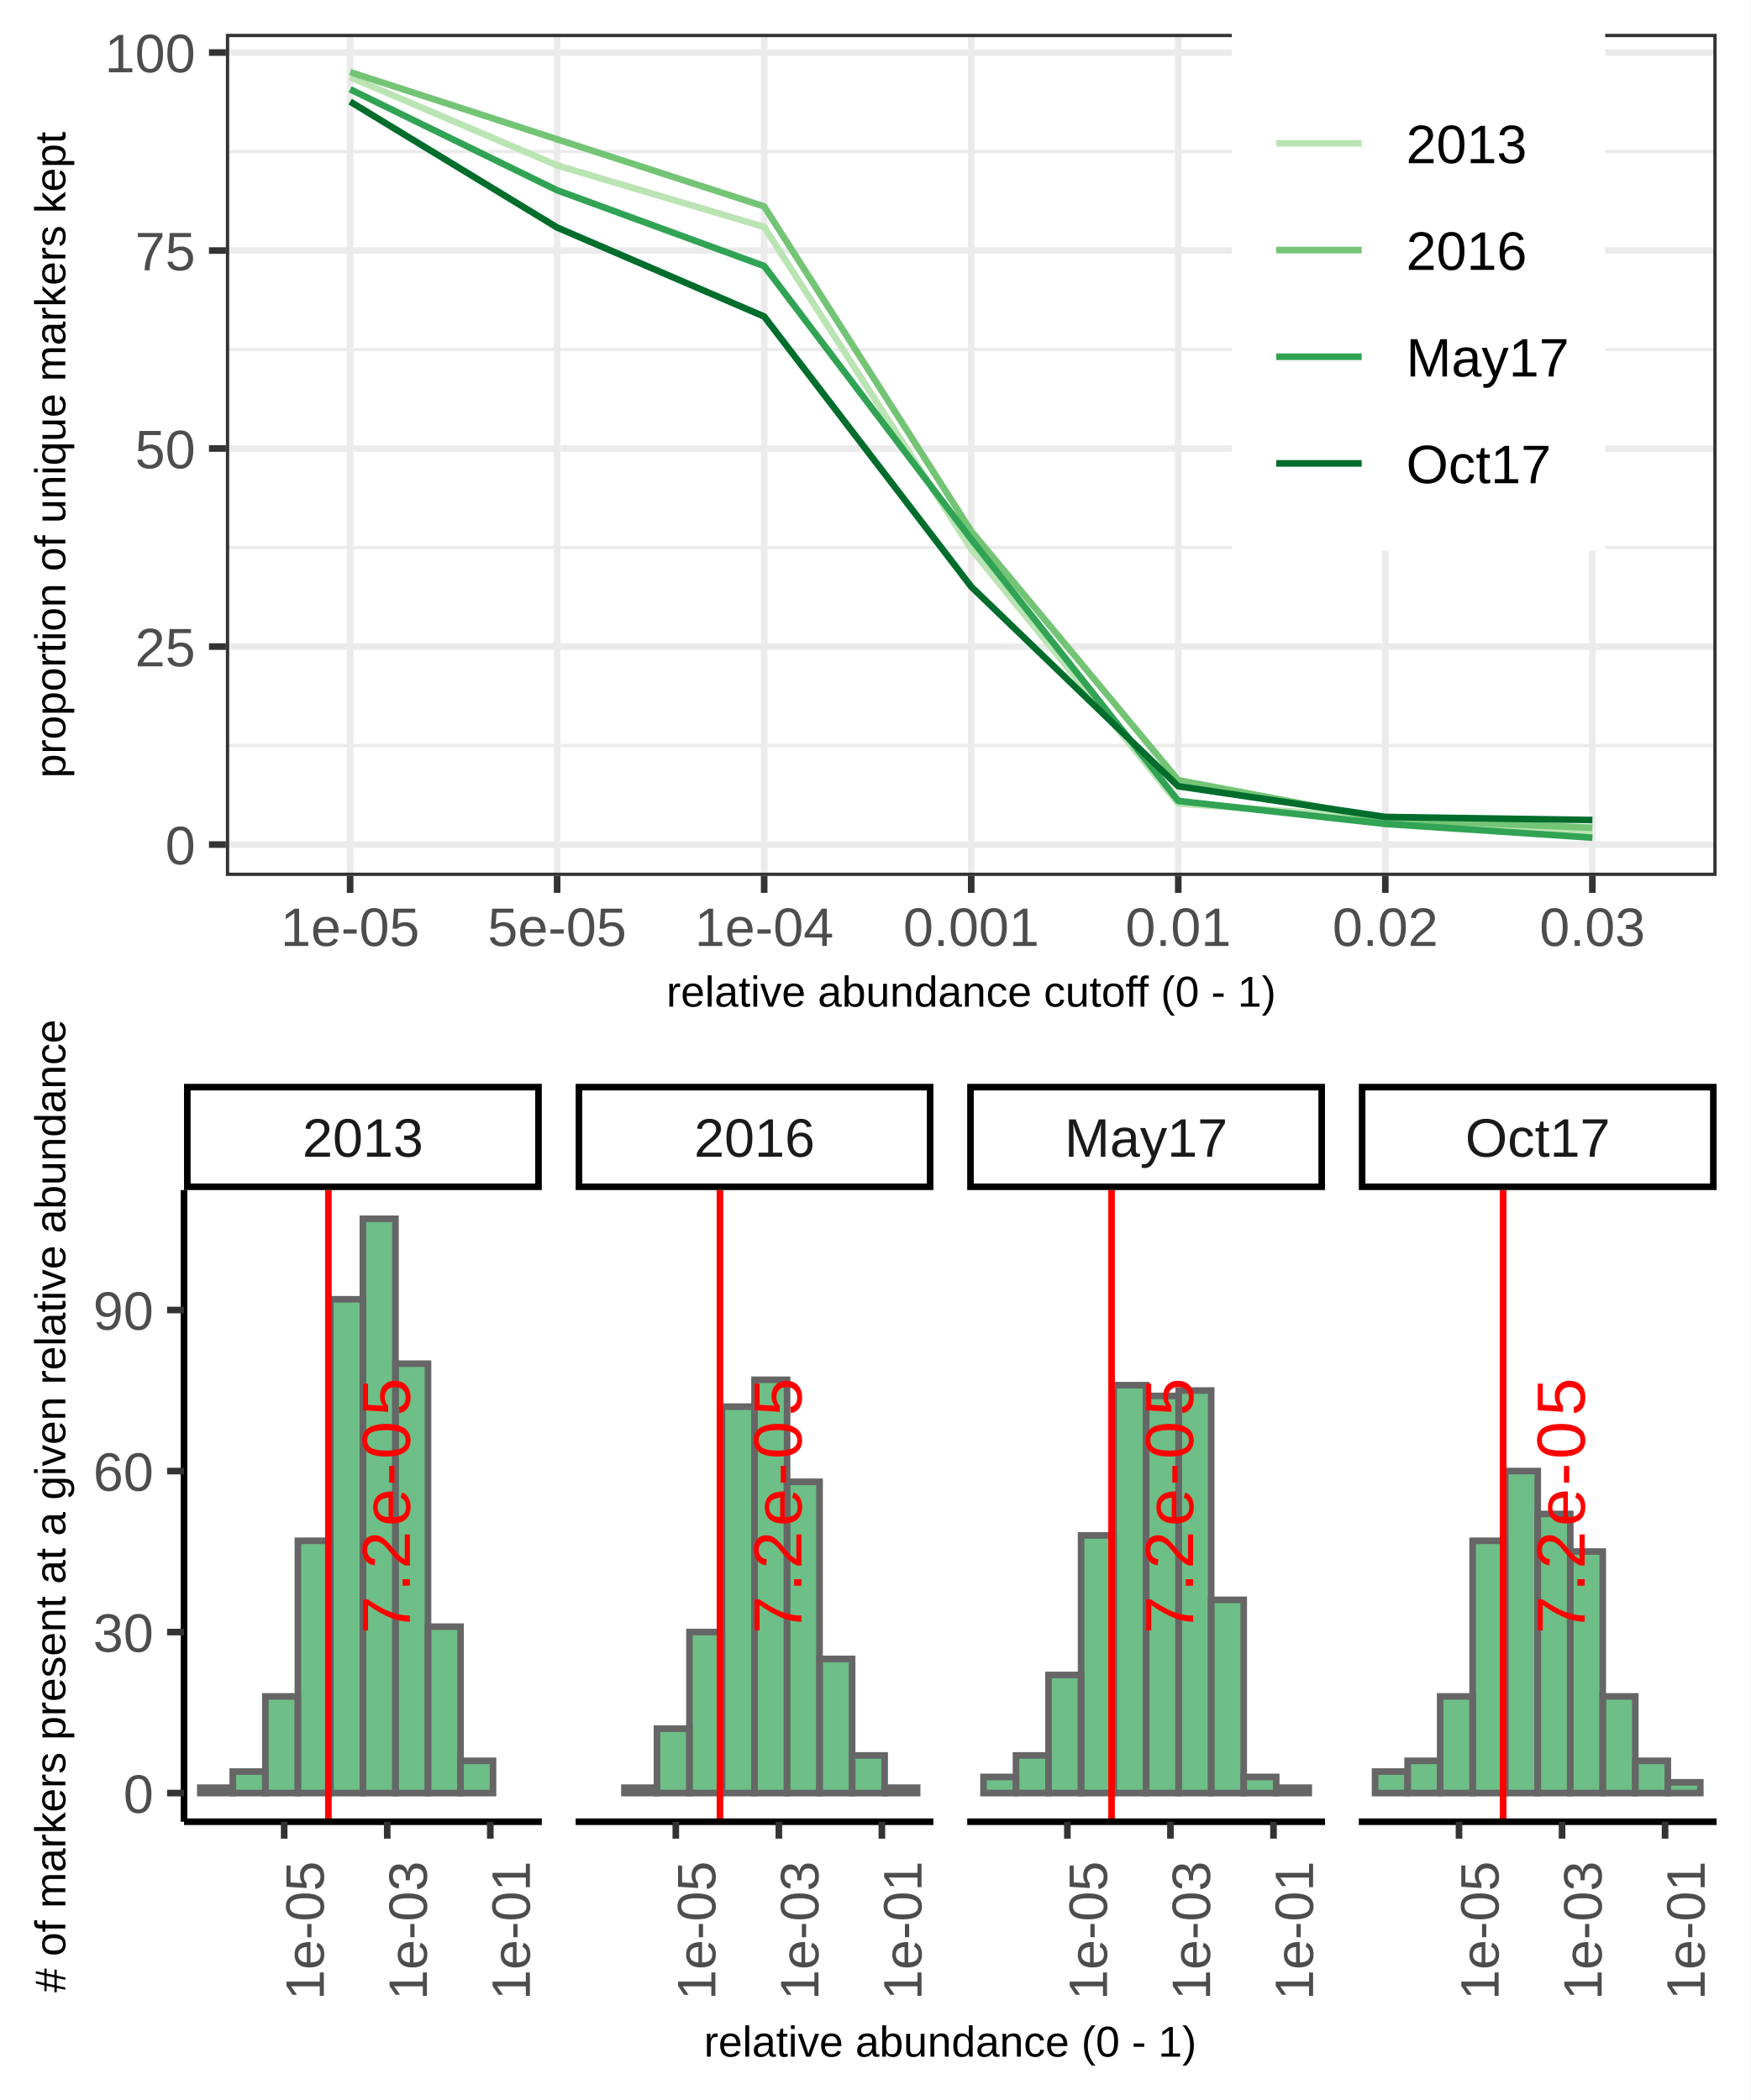
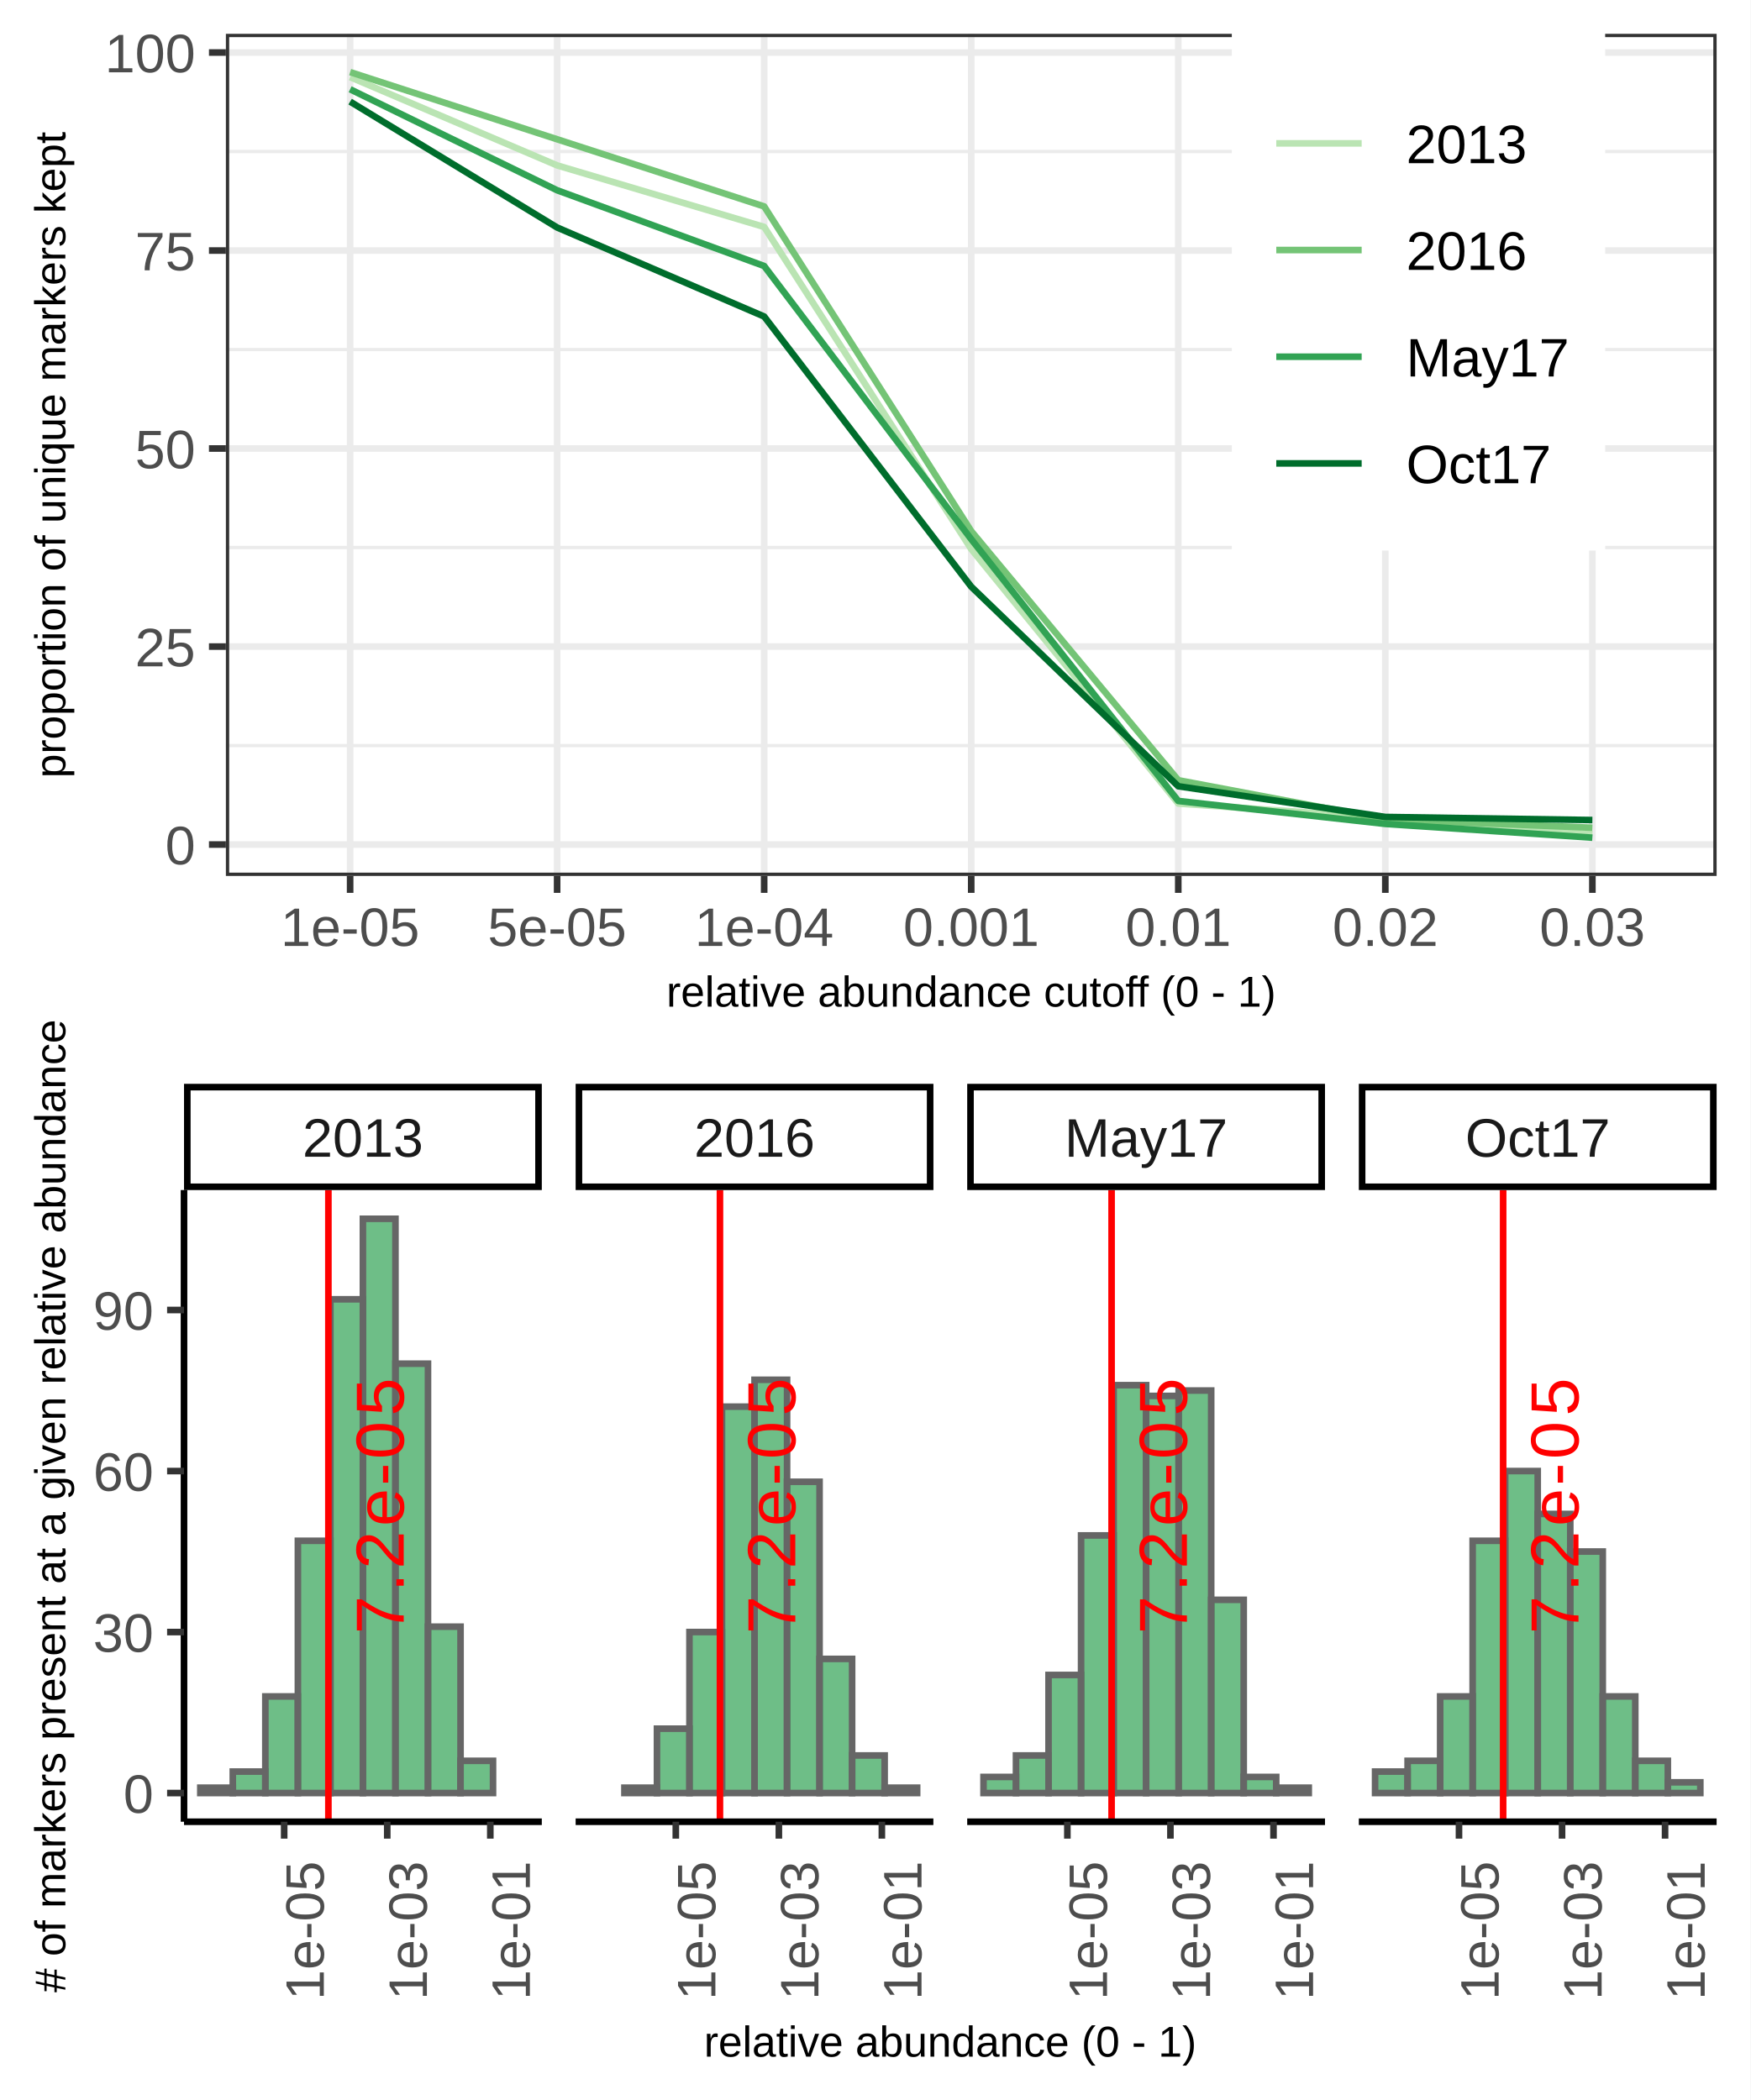
<svg xmlns="http://www.w3.org/2000/svg" class="svglite" width="283.46pt" height="340.16pt" viewBox="0 0 283.46 340.16">
  <defs>
    <style type="text/css">
    .svglite line, .svglite polyline, .svglite polygon, .svglite path, .svglite rect, .svglite circle {
      fill: none;
      stroke: #000000;
      stroke-linecap: round;
      stroke-linejoin: round;
      stroke-miterlimit: 10.00;
    }
    .svglite text {
      white-space: pre;
    }
  </style>
  </defs>
  <rect width="100%" height="100%" style="stroke: none; fill: none;" />
  <defs>
    <clipPath id="cpMC4wMHwyODMuNDZ8MC4wMHwzNDAuMTY=">
      <rect x="0.00" y="0.00" width="283.46" height="340.16" />
    </clipPath>
  </defs>
  <g clip-path="url(#cpMC4wMHwyODMuNDZ8MC4wMHwzNDAuMTY=)">
</g>
  <defs>
    <clipPath id="cpMC4wMHwyODMuNDZ8MC4wMHwxNzAuMDg=">
      <rect x="0" y="0.00" width="283.46" height="170.08" />
    </clipPath>
  </defs>
  <g clip-path="url(#cpMC4wMHwyODMuNDZ8MC4wMHwxNzAuMDg=)">
    <rect x="0" y="-0" width="283.46" height="170.08" style="stroke-width: 1.07; stroke: #FFFFFF; fill: #FFFFFF;" />
  </g>
  <g clip-path="url(#cpMC4wMHwyODMuNDZ8MC4wMHwzNDAuMTY=)">
</g>
  <defs>
    <clipPath id="cpMzYuNTh8Mjc3Ljk5fDUuNDh8MTQxLjg5">
      <rect x="36.58" y="5.48" width="241.41" height="136.41" />
    </clipPath>
  </defs>
  <g clip-path="url(#cpMzYuNTh8Mjc3Ljk5fDUuNDh8MTQxLjg5)">
    <rect x="36.58" y="5.48" width="241.41" height="136.41" style="stroke-width: 1.07; stroke: none; fill: #FFFFFF;" />
    <polyline points="36.58,120.77 277.99,120.77 " style="stroke-width: 0.53; stroke: #EBEBEB; stroke-linecap: butt;" />
    <polyline points="36.58,88.69 277.99,88.69 " style="stroke-width: 0.53; stroke: #EBEBEB; stroke-linecap: butt;" />
    <polyline points="36.58,56.62 277.99,56.62 " style="stroke-width: 0.53; stroke: #EBEBEB; stroke-linecap: butt;" />
    <polyline points="36.58,24.54 277.99,24.54 " style="stroke-width: 0.53; stroke: #EBEBEB; stroke-linecap: butt;" />
    <polyline points="36.58,136.80 277.99,136.80 " style="stroke-width: 1.07; stroke: #EBEBEB; stroke-linecap: butt;" />
    <polyline points="36.58,104.73 277.99,104.73 " style="stroke-width: 1.07; stroke: #EBEBEB; stroke-linecap: butt;" />
    <polyline points="36.58,72.65 277.99,72.65 " style="stroke-width: 1.07; stroke: #EBEBEB; stroke-linecap: butt;" />
    <polyline points="36.58,40.58 277.99,40.58 " style="stroke-width: 1.07; stroke: #EBEBEB; stroke-linecap: butt;" />
    <polyline points="36.58,8.51 277.99,8.51 " style="stroke-width: 1.07; stroke: #EBEBEB; stroke-linecap: butt;" />
    <polyline points="56.70,141.89 56.70,5.48 " style="stroke-width: 1.07; stroke: #EBEBEB; stroke-linecap: butt;" />
    <polyline points="90.22,141.89 90.22,5.48 " style="stroke-width: 1.07; stroke: #EBEBEB; stroke-linecap: butt;" />
    <polyline points="123.75,141.89 123.75,5.48 " style="stroke-width: 1.07; stroke: #EBEBEB; stroke-linecap: butt;" />
    <polyline points="157.28,141.89 157.28,5.48 " style="stroke-width: 1.07; stroke: #EBEBEB; stroke-linecap: butt;" />
    <polyline points="190.81,141.89 190.81,5.48 " style="stroke-width: 1.07; stroke: #EBEBEB; stroke-linecap: butt;" />
    <polyline points="224.34,141.89 224.34,5.48 " style="stroke-width: 1.07; stroke: #EBEBEB; stroke-linecap: butt;" />
    <polyline points="257.87,141.89 257.87,5.48 " style="stroke-width: 1.07; stroke: #EBEBEB; stroke-linecap: butt;" />
    <polyline points="56.70,12.49 90.22,26.79 123.75,36.76 157.28,88.94 190.81,130.16 224.34,132.48 257.87,135.14 " style="stroke-width: 1.07; stroke: #BAE4B3; stroke-linecap: butt;" />
    <polyline points="56.70,11.68 90.22,22.56 123.75,33.44 157.28,86.03 190.81,126.38 224.34,132.72 257.87,134.08 " style="stroke-width: 1.07; stroke: #74C476; stroke-linecap: butt;" />
    <polyline points="56.70,14.46 90.22,30.82 123.75,43.09 157.28,87.34 190.81,129.74 224.34,133.46 257.87,135.69 " style="stroke-width: 1.07; stroke: #31A354; stroke-linecap: butt;" />
    <polyline points="56.70,16.46 90.22,36.85 123.75,51.27 157.28,95.03 190.81,127.36 224.34,132.33 257.87,132.83 " style="stroke-width: 1.07; stroke: #006D2C; stroke-linecap: butt;" />
    <rect x="36.58" y="5.48" width="241.41" height="136.41" style="stroke-width: 1.07; stroke: #333333;" />
  </g>
  <g clip-path="url(#cpMC4wMHwyODMuNDZ8MC4wMHwzNDAuMTY=)">
    <text x="31.65" y="140.01" text-anchor="end" style="font-size: 8.80px;fill: #4D4D4D; font-family: &quot;Liberation Sans&quot;;" textLength="5.59px" lengthAdjust="spacingAndGlyphs">0</text>
    <text x="31.65" y="107.94" text-anchor="end" style="font-size: 8.80px;fill: #4D4D4D; font-family: &quot;Liberation Sans&quot;;" textLength="11.19px" lengthAdjust="spacingAndGlyphs">25</text>
    <text x="31.65" y="75.86" text-anchor="end" style="font-size: 8.80px;fill: #4D4D4D; font-family: &quot;Liberation Sans&quot;;" textLength="11.19px" lengthAdjust="spacingAndGlyphs">50</text>
    <text x="31.65" y="43.79" text-anchor="end" style="font-size: 8.80px;fill: #4D4D4D; font-family: &quot;Liberation Sans&quot;;" textLength="11.19px" lengthAdjust="spacingAndGlyphs">75</text>
    <text x="31.65" y="11.71" text-anchor="end" style="font-size: 8.80px;fill: #4D4D4D; font-family: &quot;Liberation Sans&quot;;" textLength="16.78px" lengthAdjust="spacingAndGlyphs">100</text>
    <polyline points="33.84,136.80 36.58,136.80 " style="stroke-width: 1.07; stroke: #333333; stroke-linecap: butt;" />
    <polyline points="33.84,104.73 36.58,104.73 " style="stroke-width: 1.07; stroke: #333333; stroke-linecap: butt;" />
    <polyline points="33.84,72.65 36.58,72.65 " style="stroke-width: 1.07; stroke: #333333; stroke-linecap: butt;" />
    <polyline points="33.84,40.58 36.58,40.58 " style="stroke-width: 1.07; stroke: #333333; stroke-linecap: butt;" />
    <polyline points="33.84,8.51 36.58,8.51 " style="stroke-width: 1.07; stroke: #333333; stroke-linecap: butt;" />
    <polyline points="56.70,144.63 56.70,141.89 " style="stroke-width: 1.07; stroke: #333333; stroke-linecap: butt;" />
    <polyline points="90.22,144.63 90.22,141.89 " style="stroke-width: 1.07; stroke: #333333; stroke-linecap: butt;" />
    <polyline points="123.75,144.63 123.75,141.89 " style="stroke-width: 1.07; stroke: #333333; stroke-linecap: butt;" />
    <polyline points="157.28,144.63 157.28,141.89 " style="stroke-width: 1.07; stroke: #333333; stroke-linecap: butt;" />
    <polyline points="190.81,144.63 190.81,141.89 " style="stroke-width: 1.07; stroke: #333333; stroke-linecap: butt;" />
    <polyline points="224.34,144.63 224.34,141.89 " style="stroke-width: 1.07; stroke: #333333; stroke-linecap: butt;" />
    <polyline points="257.87,144.63 257.87,141.89 " style="stroke-width: 1.07; stroke: #333333; stroke-linecap: butt;" />
    <text x="56.70" y="153.23" text-anchor="middle" style="font-size: 8.80px;fill: #4D4D4D; font-family: &quot;Liberation Sans&quot;;" textLength="25.37px" lengthAdjust="spacingAndGlyphs">1e-05</text>
    <text x="90.22" y="153.23" text-anchor="middle" style="font-size: 8.80px;fill: #4D4D4D; font-family: &quot;Liberation Sans&quot;;" textLength="25.37px" lengthAdjust="spacingAndGlyphs">5e-05</text>
    <text x="123.75" y="153.23" text-anchor="middle" style="font-size: 8.80px;fill: #4D4D4D; font-family: &quot;Liberation Sans&quot;;" textLength="25.37px" lengthAdjust="spacingAndGlyphs">1e-04</text>
    <text x="157.28" y="153.23" text-anchor="middle" style="font-size: 8.80px;fill: #4D4D4D; font-family: &quot;Liberation Sans&quot;;" textLength="25.17px" lengthAdjust="spacingAndGlyphs">0.001</text>
    <text x="190.81" y="153.23" text-anchor="middle" style="font-size: 8.80px;fill: #4D4D4D; font-family: &quot;Liberation Sans&quot;;" textLength="19.58px" lengthAdjust="spacingAndGlyphs">0.01</text>
    <text x="224.34" y="153.23" text-anchor="middle" style="font-size: 8.80px;fill: #4D4D4D; font-family: &quot;Liberation Sans&quot;;" textLength="19.58px" lengthAdjust="spacingAndGlyphs">0.02</text>
    <text x="257.87" y="153.23" text-anchor="middle" style="font-size: 8.80px;fill: #4D4D4D; font-family: &quot;Liberation Sans&quot;;" textLength="19.58px" lengthAdjust="spacingAndGlyphs">0.03</text>
    <text x="157.28" y="163.06" text-anchor="middle" style="font-size: 7.00px; font-family: &quot;Liberation Sans&quot;;" textLength="113.57px" lengthAdjust="spacingAndGlyphs">relative abundance cutoff (0 - 1)</text>
    <text transform="translate(10.58,73.68) rotate(-90)" text-anchor="middle" style="font-size: 7.00px; font-family: &quot;Liberation Sans&quot;;" textLength="120.02px" lengthAdjust="spacingAndGlyphs">proportion of unique markers kept</text>
    <rect x="199.48" y="3.62" width="60.46" height="85.56" style="stroke-width: 1.07; stroke: none; fill: #FFFFFF;" />
    <rect x="204.95" y="14.58" width="17.28" height="17.28" style="stroke-width: 1.07; stroke: none; fill: #FFFFFF;" />
    <line x1="206.68" y1="23.22" x2="220.51" y2="23.22" style="stroke-width: 1.07; stroke: #BAE4B3; stroke-linecap: butt;" />
    <rect x="204.95" y="31.86" width="17.28" height="17.28" style="stroke-width: 1.07; stroke: none; fill: #FFFFFF;" />
    <line x1="206.68" y1="40.50" x2="220.51" y2="40.50" style="stroke-width: 1.07; stroke: #74C476; stroke-linecap: butt;" />
    <rect x="204.95" y="49.14" width="17.28" height="17.28" style="stroke-width: 1.07; stroke: none; fill: #FFFFFF;" />
    <line x1="206.68" y1="57.78" x2="220.51" y2="57.78" style="stroke-width: 1.07; stroke: #31A354; stroke-linecap: butt;" />
    <rect x="204.95" y="66.42" width="17.28" height="17.28" style="stroke-width: 1.07; stroke: none; fill: #FFFFFF;" />
    <line x1="206.68" y1="75.06" x2="220.51" y2="75.06" style="stroke-width: 1.07; stroke: #006D2C; stroke-linecap: butt;" />
    <text x="227.71" y="26.43" style="font-size: 8.80px; font-family: &quot;Liberation Sans&quot;;" textLength="22.38px" lengthAdjust="spacingAndGlyphs">2013</text>
    <text x="227.71" y="43.71" style="font-size: 8.80px; font-family: &quot;Liberation Sans&quot;;" textLength="22.38px" lengthAdjust="spacingAndGlyphs">2016</text>
    <text x="227.71" y="60.99" style="font-size: 8.80px; font-family: &quot;Liberation Sans&quot;;" textLength="29.38px" lengthAdjust="spacingAndGlyphs">May17</text>
    <text x="227.71" y="78.27" style="font-size: 8.80px; font-family: &quot;Liberation Sans&quot;;" textLength="26.40px" lengthAdjust="spacingAndGlyphs">Oct17</text>
  </g>
  <defs>
    <clipPath id="cpMC4wMHwyODMuNDZ8MTcwLjA4fDM0MC4xNg==">
      <rect x="0" y="170.08" width="283.46" height="170.08" />
    </clipPath>
  </defs>
  <g clip-path="url(#cpMC4wMHwyODMuNDZ8MTcwLjA4fDM0MC4xNg==)">
    <rect x="0" y="170.08" width="283.46" height="170.08" style="stroke-width: 1.07; stroke: #FFFFFF; fill: #FFFFFF;" />
  </g>
  <g clip-path="url(#cpMC4wMHwyODMuNDZ8MC4wMHwzNDAuMTY=)">
</g>
  <defs>
    <clipPath id="cpMjkuODB8ODcuNzR8MTkyLjc3fDI5NS4wOQ==">
      <rect x="29.80" y="192.77" width="57.94" height="102.32" />
    </clipPath>
  </defs>
  <g clip-path="url(#cpMjkuODB8ODcuNzR8MTkyLjc3fDI5NS4wOQ==)">
    <rect x="29.80" y="192.77" width="57.94" height="102.32" style="stroke-width: 1.07; stroke: none; fill: #FFFFFF;" />
    <rect x="32.44" y="289.57" width="5.27" height="0.87" style="stroke-width: 1.07; stroke: #666666; stroke-linecap: butt; stroke-linejoin: miter; fill: #31A354; fill-opacity: 0.70;" />
    <rect x="37.70" y="286.96" width="5.27" height="3.48" style="stroke-width: 1.07; stroke: #666666; stroke-linecap: butt; stroke-linejoin: miter; fill: #31A354; fill-opacity: 0.70;" />
    <rect x="42.97" y="274.79" width="5.27" height="15.65" style="stroke-width: 1.07; stroke: #666666; stroke-linecap: butt; stroke-linejoin: miter; fill: #31A354; fill-opacity: 0.70;" />
    <rect x="48.24" y="249.58" width="5.27" height="40.86" style="stroke-width: 1.07; stroke: #666666; stroke-linecap: butt; stroke-linejoin: miter; fill: #31A354; fill-opacity: 0.70;" />
    <rect x="53.50" y="210.46" width="5.27" height="79.98" style="stroke-width: 1.07; stroke: #666666; stroke-linecap: butt; stroke-linejoin: miter; fill: #31A354; fill-opacity: 0.70;" />
    <rect x="58.77" y="197.42" width="5.27" height="93.02" style="stroke-width: 1.07; stroke: #666666; stroke-linecap: butt; stroke-linejoin: miter; fill: #31A354; fill-opacity: 0.70;" />
    <rect x="64.04" y="220.89" width="5.27" height="69.55" style="stroke-width: 1.07; stroke: #666666; stroke-linecap: butt; stroke-linejoin: miter; fill: #31A354; fill-opacity: 0.70;" />
    <rect x="69.31" y="263.49" width="5.27" height="26.95" style="stroke-width: 1.07; stroke: #666666; stroke-linecap: butt; stroke-linejoin: miter; fill: #31A354; fill-opacity: 0.70;" />
    <rect x="74.57" y="285.22" width="5.27" height="5.22" style="stroke-width: 1.07; stroke: #666666; stroke-linecap: butt; stroke-linejoin: miter; fill: #31A354; fill-opacity: 0.70;" />
    <rect x="79.84" y="290.44" width="5.27" height="0.00" style="stroke-width: 1.07; stroke: #666666; stroke-linecap: butt; stroke-linejoin: miter; fill: #31A354; fill-opacity: 0.70;" />
    <polyline points="53.18,295.09 53.18,192.77 " style="stroke-width: 1.07; stroke: #FF0000; stroke-linecap: butt;" />
-     <text transform="translate(66.38,261.59) rotate(-90)" text-anchor="middle" style="font-size: 11.04px;fill: #FF0000; font-family: &quot;Liberation Sans&quot;;" textLength="7.02px" lengthAdjust="spacingAndGlyphs">7</text>
-     <text transform="translate(66.38,256.33) rotate(-90)" text-anchor="middle" style="font-size: 11.04px;fill: #FF0000; font-family: &quot;Liberation Sans&quot;;" textLength="3.51px" lengthAdjust="spacingAndGlyphs">.</text>
-     <text transform="translate(66.38,251.08) rotate(-90)" text-anchor="middle" style="font-size: 11.04px;fill: #FF0000; font-family: &quot;Liberation Sans&quot;;" textLength="7.02px" lengthAdjust="spacingAndGlyphs">2</text>
-     <text transform="translate(66.38,244.17) rotate(-90)" text-anchor="middle" style="font-size: 11.04px;fill: #FF0000; font-family: &quot;Liberation Sans&quot;;" textLength="6.79px" lengthAdjust="spacingAndGlyphs">e</text>
-     <text transform="translate(66.38,238.80) rotate(-90)" text-anchor="middle" style="font-size: 11.04px;fill: #FF0000; font-family: &quot;Liberation Sans&quot;;" textLength="3.98px" lengthAdjust="spacingAndGlyphs">-</text>
-     <text transform="translate(66.38,233.30) rotate(-90)" text-anchor="middle" style="font-size: 11.04px;fill: #FF0000; font-family: &quot;Liberation Sans&quot;;" textLength="7.02px" lengthAdjust="spacingAndGlyphs">0</text>
-     <text transform="translate(66.38,226.28) rotate(-90)" text-anchor="middle" style="font-size: 11.04px;fill: #FF0000; font-family: &quot;Liberation Sans&quot;;" textLength="7.02px" lengthAdjust="spacingAndGlyphs">5</text>
+     <text transform="translate(65.38,261.59) rotate(-90)" text-anchor="middle" style="font-size: 11.04px;fill: #FF0000; font-family: &quot;Liberation Sans&quot;;" textLength="7.02px" lengthAdjust="spacingAndGlyphs">7</text>
+     <text transform="translate(65.38,256.33) rotate(-90)" text-anchor="middle" style="font-size: 11.04px;fill: #FF0000; font-family: &quot;Liberation Sans&quot;;" textLength="3.51px" lengthAdjust="spacingAndGlyphs">.</text>
+     <text transform="translate(65.38,251.08) rotate(-90)" text-anchor="middle" style="font-size: 11.04px;fill: #FF0000; font-family: &quot;Liberation Sans&quot;;" textLength="7.02px" lengthAdjust="spacingAndGlyphs">2</text>
+     <text transform="translate(65.38,244.17) rotate(-90)" text-anchor="middle" style="font-size: 11.04px;fill: #FF0000; font-family: &quot;Liberation Sans&quot;;" textLength="6.79px" lengthAdjust="spacingAndGlyphs">e</text>
+     <text transform="translate(65.38,238.80) rotate(-90)" text-anchor="middle" style="font-size: 11.04px;fill: #FF0000; font-family: &quot;Liberation Sans&quot;;" textLength="3.98px" lengthAdjust="spacingAndGlyphs">-</text>
+     <text transform="translate(65.38,233.30) rotate(-90)" text-anchor="middle" style="font-size: 11.04px;fill: #FF0000; font-family: &quot;Liberation Sans&quot;;" textLength="7.02px" lengthAdjust="spacingAndGlyphs">0</text>
+     <text transform="translate(65.38,226.28) rotate(-90)" text-anchor="middle" style="font-size: 11.04px;fill: #FF0000; font-family: &quot;Liberation Sans&quot;;" textLength="7.02px" lengthAdjust="spacingAndGlyphs">5</text>
  </g>
  <g clip-path="url(#cpMC4wMHwyODMuNDZ8MC4wMHwzNDAuMTY=)">
</g>
  <defs>
    <clipPath id="cpOTMuMjJ8MTUxLjE1fDE5Mi43N3wyOTUuMDk=">
      <rect x="93.22" y="192.77" width="57.94" height="102.32" />
    </clipPath>
  </defs>
  <g clip-path="url(#cpOTMuMjJ8MTUxLjE1fDE5Mi43N3wyOTUuMDk=)">
    <rect x="93.22" y="192.77" width="57.94" height="102.32" style="stroke-width: 1.07; stroke: none; fill: #FFFFFF;" />
    <rect x="95.85" y="290.44" width="5.27" height="0.00" style="stroke-width: 1.07; stroke: #666666; stroke-linecap: butt; stroke-linejoin: miter; fill: #31A354; fill-opacity: 0.70;" />
    <rect x="101.12" y="289.57" width="5.27" height="0.87" style="stroke-width: 1.07; stroke: #666666; stroke-linecap: butt; stroke-linejoin: miter; fill: #31A354; fill-opacity: 0.70;" />
    <rect x="106.39" y="280.01" width="5.27" height="10.43" style="stroke-width: 1.07; stroke: #666666; stroke-linecap: butt; stroke-linejoin: miter; fill: #31A354; fill-opacity: 0.70;" />
    <rect x="111.65" y="264.36" width="5.27" height="26.08" style="stroke-width: 1.07; stroke: #666666; stroke-linecap: butt; stroke-linejoin: miter; fill: #31A354; fill-opacity: 0.70;" />
    <rect x="116.92" y="227.85" width="5.27" height="62.59" style="stroke-width: 1.07; stroke: #666666; stroke-linecap: butt; stroke-linejoin: miter; fill: #31A354; fill-opacity: 0.70;" />
    <rect x="122.19" y="223.50" width="5.27" height="66.94" style="stroke-width: 1.07; stroke: #666666; stroke-linecap: butt; stroke-linejoin: miter; fill: #31A354; fill-opacity: 0.70;" />
    <rect x="127.45" y="240.02" width="5.27" height="50.42" style="stroke-width: 1.07; stroke: #666666; stroke-linecap: butt; stroke-linejoin: miter; fill: #31A354; fill-opacity: 0.70;" />
    <rect x="132.72" y="268.71" width="5.27" height="21.73" style="stroke-width: 1.07; stroke: #666666; stroke-linecap: butt; stroke-linejoin: miter; fill: #31A354; fill-opacity: 0.70;" />
    <rect x="137.99" y="284.35" width="5.27" height="6.09" style="stroke-width: 1.07; stroke: #666666; stroke-linecap: butt; stroke-linejoin: miter; fill: #31A354; fill-opacity: 0.70;" />
    <rect x="143.25" y="289.57" width="5.27" height="0.87" style="stroke-width: 1.07; stroke: #666666; stroke-linecap: butt; stroke-linejoin: miter; fill: #31A354; fill-opacity: 0.70;" />
    <polyline points="116.59,295.09 116.59,192.77 " style="stroke-width: 1.07; stroke: #FF0000; stroke-linecap: butt;" />
-     <text transform="translate(129.79,261.59) rotate(-90)" text-anchor="middle" style="font-size: 11.04px;fill: #FF0000; font-family: &quot;Liberation Sans&quot;;" textLength="7.02px" lengthAdjust="spacingAndGlyphs">7</text>
-     <text transform="translate(129.79,256.33) rotate(-90)" text-anchor="middle" style="font-size: 11.04px;fill: #FF0000; font-family: &quot;Liberation Sans&quot;;" textLength="3.51px" lengthAdjust="spacingAndGlyphs">.</text>
-     <text transform="translate(129.79,251.08) rotate(-90)" text-anchor="middle" style="font-size: 11.04px;fill: #FF0000; font-family: &quot;Liberation Sans&quot;;" textLength="7.02px" lengthAdjust="spacingAndGlyphs">2</text>
-     <text transform="translate(129.79,244.17) rotate(-90)" text-anchor="middle" style="font-size: 11.04px;fill: #FF0000; font-family: &quot;Liberation Sans&quot;;" textLength="6.79px" lengthAdjust="spacingAndGlyphs">e</text>
-     <text transform="translate(129.79,238.80) rotate(-90)" text-anchor="middle" style="font-size: 11.04px;fill: #FF0000; font-family: &quot;Liberation Sans&quot;;" textLength="3.98px" lengthAdjust="spacingAndGlyphs">-</text>
-     <text transform="translate(129.79,233.30) rotate(-90)" text-anchor="middle" style="font-size: 11.04px;fill: #FF0000; font-family: &quot;Liberation Sans&quot;;" textLength="7.02px" lengthAdjust="spacingAndGlyphs">0</text>
-     <text transform="translate(129.79,226.28) rotate(-90)" text-anchor="middle" style="font-size: 11.04px;fill: #FF0000; font-family: &quot;Liberation Sans&quot;;" textLength="7.02px" lengthAdjust="spacingAndGlyphs">5</text>
+     <text transform="translate(128.79,261.59) rotate(-90)" text-anchor="middle" style="font-size: 11.04px;fill: #FF0000; font-family: &quot;Liberation Sans&quot;;" textLength="7.02px" lengthAdjust="spacingAndGlyphs">7</text>
+     <text transform="translate(128.79,256.33) rotate(-90)" text-anchor="middle" style="font-size: 11.04px;fill: #FF0000; font-family: &quot;Liberation Sans&quot;;" textLength="3.51px" lengthAdjust="spacingAndGlyphs">.</text>
+     <text transform="translate(128.79,251.08) rotate(-90)" text-anchor="middle" style="font-size: 11.04px;fill: #FF0000; font-family: &quot;Liberation Sans&quot;;" textLength="7.02px" lengthAdjust="spacingAndGlyphs">2</text>
+     <text transform="translate(128.79,244.17) rotate(-90)" text-anchor="middle" style="font-size: 11.04px;fill: #FF0000; font-family: &quot;Liberation Sans&quot;;" textLength="6.79px" lengthAdjust="spacingAndGlyphs">e</text>
+     <text transform="translate(128.79,238.80) rotate(-90)" text-anchor="middle" style="font-size: 11.04px;fill: #FF0000; font-family: &quot;Liberation Sans&quot;;" textLength="3.98px" lengthAdjust="spacingAndGlyphs">-</text>
+     <text transform="translate(128.79,233.30) rotate(-90)" text-anchor="middle" style="font-size: 11.04px;fill: #FF0000; font-family: &quot;Liberation Sans&quot;;" textLength="7.02px" lengthAdjust="spacingAndGlyphs">0</text>
+     <text transform="translate(128.79,226.28) rotate(-90)" text-anchor="middle" style="font-size: 11.04px;fill: #FF0000; font-family: &quot;Liberation Sans&quot;;" textLength="7.02px" lengthAdjust="spacingAndGlyphs">5</text>
  </g>
  <g clip-path="url(#cpMC4wMHwyODMuNDZ8MC4wMHwzNDAuMTY=)">
</g>
  <defs>
    <clipPath id="cpMTU2LjYzfDIxNC41N3wxOTIuNzd8Mjk1LjA5">
      <rect x="156.63" y="192.77" width="57.94" height="102.32" />
    </clipPath>
  </defs>
  <g clip-path="url(#cpMTU2LjYzfDIxNC41N3wxOTIuNzd8Mjk1LjA5)">
    <rect x="156.63" y="192.77" width="57.94" height="102.32" style="stroke-width: 1.07; stroke: none; fill: #FFFFFF;" />
    <rect x="159.27" y="287.83" width="5.27" height="2.61" style="stroke-width: 1.07; stroke: #666666; stroke-linecap: butt; stroke-linejoin: miter; fill: #31A354; fill-opacity: 0.70;" />
    <rect x="164.53" y="284.35" width="5.27" height="6.09" style="stroke-width: 1.07; stroke: #666666; stroke-linecap: butt; stroke-linejoin: miter; fill: #31A354; fill-opacity: 0.70;" />
    <rect x="169.80" y="271.31" width="5.27" height="19.13" style="stroke-width: 1.07; stroke: #666666; stroke-linecap: butt; stroke-linejoin: miter; fill: #31A354; fill-opacity: 0.70;" />
    <rect x="175.07" y="248.71" width="5.27" height="41.73" style="stroke-width: 1.07; stroke: #666666; stroke-linecap: butt; stroke-linejoin: miter; fill: #31A354; fill-opacity: 0.70;" />
    <rect x="180.34" y="224.37" width="5.27" height="66.07" style="stroke-width: 1.07; stroke: #666666; stroke-linecap: butt; stroke-linejoin: miter; fill: #31A354; fill-opacity: 0.70;" />
    <rect x="185.60" y="226.11" width="5.27" height="64.33" style="stroke-width: 1.07; stroke: #666666; stroke-linecap: butt; stroke-linejoin: miter; fill: #31A354; fill-opacity: 0.70;" />
    <rect x="190.87" y="225.24" width="5.27" height="65.20" style="stroke-width: 1.07; stroke: #666666; stroke-linecap: butt; stroke-linejoin: miter; fill: #31A354; fill-opacity: 0.70;" />
    <rect x="196.14" y="259.14" width="5.27" height="31.30" style="stroke-width: 1.07; stroke: #666666; stroke-linecap: butt; stroke-linejoin: miter; fill: #31A354; fill-opacity: 0.70;" />
    <rect x="201.40" y="287.83" width="5.27" height="2.61" style="stroke-width: 1.07; stroke: #666666; stroke-linecap: butt; stroke-linejoin: miter; fill: #31A354; fill-opacity: 0.70;" />
    <rect x="206.67" y="289.57" width="5.27" height="0.87" style="stroke-width: 1.07; stroke: #666666; stroke-linecap: butt; stroke-linejoin: miter; fill: #31A354; fill-opacity: 0.70;" />
    <polyline points="180.01,295.09 180.01,192.77 " style="stroke-width: 1.07; stroke: #FF0000; stroke-linecap: butt;" />
-     <text transform="translate(193.21,261.59) rotate(-90)" text-anchor="middle" style="font-size: 11.04px;fill: #FF0000; font-family: &quot;Liberation Sans&quot;;" textLength="7.02px" lengthAdjust="spacingAndGlyphs">7</text>
-     <text transform="translate(193.21,256.33) rotate(-90)" text-anchor="middle" style="font-size: 11.04px;fill: #FF0000; font-family: &quot;Liberation Sans&quot;;" textLength="3.51px" lengthAdjust="spacingAndGlyphs">.</text>
-     <text transform="translate(193.21,251.08) rotate(-90)" text-anchor="middle" style="font-size: 11.04px;fill: #FF0000; font-family: &quot;Liberation Sans&quot;;" textLength="7.02px" lengthAdjust="spacingAndGlyphs">2</text>
-     <text transform="translate(193.21,244.17) rotate(-90)" text-anchor="middle" style="font-size: 11.04px;fill: #FF0000; font-family: &quot;Liberation Sans&quot;;" textLength="6.79px" lengthAdjust="spacingAndGlyphs">e</text>
-     <text transform="translate(193.21,238.80) rotate(-90)" text-anchor="middle" style="font-size: 11.04px;fill: #FF0000; font-family: &quot;Liberation Sans&quot;;" textLength="3.98px" lengthAdjust="spacingAndGlyphs">-</text>
-     <text transform="translate(193.21,233.30) rotate(-90)" text-anchor="middle" style="font-size: 11.04px;fill: #FF0000; font-family: &quot;Liberation Sans&quot;;" textLength="7.02px" lengthAdjust="spacingAndGlyphs">0</text>
-     <text transform="translate(193.21,226.28) rotate(-90)" text-anchor="middle" style="font-size: 11.04px;fill: #FF0000; font-family: &quot;Liberation Sans&quot;;" textLength="7.02px" lengthAdjust="spacingAndGlyphs">5</text>
+     <text transform="translate(192.21,261.59) rotate(-90)" text-anchor="middle" style="font-size: 11.04px;fill: #FF0000; font-family: &quot;Liberation Sans&quot;;" textLength="7.02px" lengthAdjust="spacingAndGlyphs">7</text>
+     <text transform="translate(192.21,256.33) rotate(-90)" text-anchor="middle" style="font-size: 11.04px;fill: #FF0000; font-family: &quot;Liberation Sans&quot;;" textLength="3.51px" lengthAdjust="spacingAndGlyphs">.</text>
+     <text transform="translate(192.21,251.08) rotate(-90)" text-anchor="middle" style="font-size: 11.04px;fill: #FF0000; font-family: &quot;Liberation Sans&quot;;" textLength="7.02px" lengthAdjust="spacingAndGlyphs">2</text>
+     <text transform="translate(192.21,244.17) rotate(-90)" text-anchor="middle" style="font-size: 11.04px;fill: #FF0000; font-family: &quot;Liberation Sans&quot;;" textLength="6.79px" lengthAdjust="spacingAndGlyphs">e</text>
+     <text transform="translate(192.21,238.80) rotate(-90)" text-anchor="middle" style="font-size: 11.04px;fill: #FF0000; font-family: &quot;Liberation Sans&quot;;" textLength="3.98px" lengthAdjust="spacingAndGlyphs">-</text>
+     <text transform="translate(192.21,233.30) rotate(-90)" text-anchor="middle" style="font-size: 11.04px;fill: #FF0000; font-family: &quot;Liberation Sans&quot;;" textLength="7.02px" lengthAdjust="spacingAndGlyphs">0</text>
+     <text transform="translate(192.21,226.28) rotate(-90)" text-anchor="middle" style="font-size: 11.04px;fill: #FF0000; font-family: &quot;Liberation Sans&quot;;" textLength="7.02px" lengthAdjust="spacingAndGlyphs">5</text>
  </g>
  <g clip-path="url(#cpMC4wMHwyODMuNDZ8MC4wMHwzNDAuMTY=)">
</g>
  <defs>
    <clipPath id="cpMjIwLjA1fDI3Ny45OXwxOTIuNzd8Mjk1LjA5">
      <rect x="220.05" y="192.77" width="57.94" height="102.32" />
    </clipPath>
  </defs>
  <g clip-path="url(#cpMjIwLjA1fDI3Ny45OXwxOTIuNzd8Mjk1LjA5)">
    <rect x="220.05" y="192.77" width="57.94" height="102.32" style="stroke-width: 1.07; stroke: none; fill: #FFFFFF;" />
    <rect x="222.68" y="286.96" width="5.27" height="3.48" style="stroke-width: 1.07; stroke: #666666; stroke-linecap: butt; stroke-linejoin: miter; fill: #31A354; fill-opacity: 0.70;" />
    <rect x="227.95" y="285.22" width="5.27" height="5.22" style="stroke-width: 1.07; stroke: #666666; stroke-linecap: butt; stroke-linejoin: miter; fill: #31A354; fill-opacity: 0.70;" />
    <rect x="233.22" y="274.79" width="5.27" height="15.65" style="stroke-width: 1.07; stroke: #666666; stroke-linecap: butt; stroke-linejoin: miter; fill: #31A354; fill-opacity: 0.70;" />
    <rect x="238.48" y="249.58" width="5.27" height="40.86" style="stroke-width: 1.07; stroke: #666666; stroke-linecap: butt; stroke-linejoin: miter; fill: #31A354; fill-opacity: 0.70;" />
    <rect x="243.75" y="238.28" width="5.27" height="52.16" style="stroke-width: 1.07; stroke: #666666; stroke-linecap: butt; stroke-linejoin: miter; fill: #31A354; fill-opacity: 0.70;" />
    <rect x="249.02" y="245.23" width="5.27" height="45.21" style="stroke-width: 1.07; stroke: #666666; stroke-linecap: butt; stroke-linejoin: miter; fill: #31A354; fill-opacity: 0.70;" />
    <rect x="254.28" y="251.32" width="5.27" height="39.12" style="stroke-width: 1.07; stroke: #666666; stroke-linecap: butt; stroke-linejoin: miter; fill: #31A354; fill-opacity: 0.70;" />
    <rect x="259.55" y="274.79" width="5.27" height="15.65" style="stroke-width: 1.07; stroke: #666666; stroke-linecap: butt; stroke-linejoin: miter; fill: #31A354; fill-opacity: 0.70;" />
    <rect x="264.82" y="285.22" width="5.27" height="5.22" style="stroke-width: 1.07; stroke: #666666; stroke-linecap: butt; stroke-linejoin: miter; fill: #31A354; fill-opacity: 0.70;" />
    <rect x="270.08" y="288.70" width="5.27" height="1.74" style="stroke-width: 1.07; stroke: #666666; stroke-linecap: butt; stroke-linejoin: miter; fill: #31A354; fill-opacity: 0.70;" />
    <polyline points="243.42,295.09 243.42,192.77 " style="stroke-width: 1.07; stroke: #FF0000; stroke-linecap: butt;" />
-     <text transform="translate(256.62,261.59) rotate(-90)" text-anchor="middle" style="font-size: 11.04px;fill: #FF0000; font-family: &quot;Liberation Sans&quot;;" textLength="7.02px" lengthAdjust="spacingAndGlyphs">7</text>
-     <text transform="translate(256.62,256.33) rotate(-90)" text-anchor="middle" style="font-size: 11.04px;fill: #FF0000; font-family: &quot;Liberation Sans&quot;;" textLength="3.51px" lengthAdjust="spacingAndGlyphs">.</text>
-     <text transform="translate(256.62,251.08) rotate(-90)" text-anchor="middle" style="font-size: 11.04px;fill: #FF0000; font-family: &quot;Liberation Sans&quot;;" textLength="7.02px" lengthAdjust="spacingAndGlyphs">2</text>
-     <text transform="translate(256.62,244.17) rotate(-90)" text-anchor="middle" style="font-size: 11.04px;fill: #FF0000; font-family: &quot;Liberation Sans&quot;;" textLength="6.79px" lengthAdjust="spacingAndGlyphs">e</text>
-     <text transform="translate(256.62,238.80) rotate(-90)" text-anchor="middle" style="font-size: 11.04px;fill: #FF0000; font-family: &quot;Liberation Sans&quot;;" textLength="3.98px" lengthAdjust="spacingAndGlyphs">-</text>
-     <text transform="translate(256.62,233.30) rotate(-90)" text-anchor="middle" style="font-size: 11.04px;fill: #FF0000; font-family: &quot;Liberation Sans&quot;;" textLength="7.02px" lengthAdjust="spacingAndGlyphs">0</text>
-     <text transform="translate(256.62,226.28) rotate(-90)" text-anchor="middle" style="font-size: 11.04px;fill: #FF0000; font-family: &quot;Liberation Sans&quot;;" textLength="7.02px" lengthAdjust="spacingAndGlyphs">5</text>
+     <text transform="translate(255.62,261.59) rotate(-90)" text-anchor="middle" style="font-size: 11.04px;fill: #FF0000; font-family: &quot;Liberation Sans&quot;;" textLength="7.02px" lengthAdjust="spacingAndGlyphs">7</text>
+     <text transform="translate(255.62,256.33) rotate(-90)" text-anchor="middle" style="font-size: 11.04px;fill: #FF0000; font-family: &quot;Liberation Sans&quot;;" textLength="3.51px" lengthAdjust="spacingAndGlyphs">.</text>
+     <text transform="translate(255.62,251.08) rotate(-90)" text-anchor="middle" style="font-size: 11.04px;fill: #FF0000; font-family: &quot;Liberation Sans&quot;;" textLength="7.02px" lengthAdjust="spacingAndGlyphs">2</text>
+     <text transform="translate(255.62,244.17) rotate(-90)" text-anchor="middle" style="font-size: 11.04px;fill: #FF0000; font-family: &quot;Liberation Sans&quot;;" textLength="6.79px" lengthAdjust="spacingAndGlyphs">e</text>
+     <text transform="translate(255.62,238.80) rotate(-90)" text-anchor="middle" style="font-size: 11.04px;fill: #FF0000; font-family: &quot;Liberation Sans&quot;;" textLength="3.98px" lengthAdjust="spacingAndGlyphs">-</text>
+     <text transform="translate(255.62,233.30) rotate(-90)" text-anchor="middle" style="font-size: 11.04px;fill: #FF0000; font-family: &quot;Liberation Sans&quot;;" textLength="7.02px" lengthAdjust="spacingAndGlyphs">0</text>
+     <text transform="translate(255.62,226.28) rotate(-90)" text-anchor="middle" style="font-size: 11.04px;fill: #FF0000; font-family: &quot;Liberation Sans&quot;;" textLength="7.02px" lengthAdjust="spacingAndGlyphs">5</text>
  </g>
  <g clip-path="url(#cpMC4wMHwyODMuNDZ8MC4wMHwzNDAuMTY=)">
</g>
  <defs>
    <clipPath id="cpMjkuODB8ODcuNzR8MTc1LjU2fDE5Mi43Nw==">
      <rect x="29.80" y="175.56" width="57.94" height="17.21" />
    </clipPath>
  </defs>
  <g clip-path="url(#cpMjkuODB8ODcuNzR8MTc1LjU2fDE5Mi43Nw==)">
    <rect x="29.80" y="175.56" width="57.94" height="17.21" style="stroke-width: 2.13; fill: #FFFFFF;" />
    <text x="58.77" y="187.37" text-anchor="middle" style="font-size: 8.80px;fill: #1A1A1A; font-family: &quot;Liberation Sans&quot;;" textLength="22.38px" lengthAdjust="spacingAndGlyphs">2013</text>
  </g>
  <g clip-path="url(#cpMC4wMHwyODMuNDZ8MC4wMHwzNDAuMTY=)">
</g>
  <defs>
    <clipPath id="cpOTMuMjJ8MTUxLjE1fDE3NS41NnwxOTIuNzc=">
      <rect x="93.22" y="175.56" width="57.94" height="17.21" />
    </clipPath>
  </defs>
  <g clip-path="url(#cpOTMuMjJ8MTUxLjE1fDE3NS41NnwxOTIuNzc=)">
    <rect x="93.22" y="175.56" width="57.94" height="17.21" style="stroke-width: 2.13; fill: #FFFFFF;" />
    <text x="122.19" y="187.37" text-anchor="middle" style="font-size: 8.80px;fill: #1A1A1A; font-family: &quot;Liberation Sans&quot;;" textLength="22.38px" lengthAdjust="spacingAndGlyphs">2016</text>
  </g>
  <g clip-path="url(#cpMC4wMHwyODMuNDZ8MC4wMHwzNDAuMTY=)">
</g>
  <defs>
    <clipPath id="cpMTU2LjYzfDIxNC41N3wxNzUuNTZ8MTkyLjc3">
      <rect x="156.63" y="175.56" width="57.94" height="17.21" />
    </clipPath>
  </defs>
  <g clip-path="url(#cpMTU2LjYzfDIxNC41N3wxNzUuNTZ8MTkyLjc3)">
    <rect x="156.63" y="175.56" width="57.94" height="17.21" style="stroke-width: 2.13; fill: #FFFFFF;" />
    <text x="185.60" y="187.37" text-anchor="middle" style="font-size: 8.80px;fill: #1A1A1A; font-family: &quot;Liberation Sans&quot;;" textLength="29.38px" lengthAdjust="spacingAndGlyphs">May17</text>
  </g>
  <g clip-path="url(#cpMC4wMHwyODMuNDZ8MC4wMHwzNDAuMTY=)">
</g>
  <defs>
    <clipPath id="cpMjIwLjA1fDI3Ny45OXwxNzUuNTZ8MTkyLjc3">
      <rect x="220.05" y="175.56" width="57.94" height="17.21" />
    </clipPath>
  </defs>
  <g clip-path="url(#cpMjIwLjA1fDI3Ny45OXwxNzUuNTZ8MTkyLjc3)">
    <rect x="220.05" y="175.56" width="57.94" height="17.21" style="stroke-width: 2.13; fill: #FFFFFF;" />
    <text x="249.02" y="187.37" text-anchor="middle" style="font-size: 8.80px;fill: #1A1A1A; font-family: &quot;Liberation Sans&quot;;" textLength="26.40px" lengthAdjust="spacingAndGlyphs">Oct17</text>
  </g>
  <g clip-path="url(#cpMC4wMHwyODMuNDZ8MC4wMHwzNDAuMTY=)">
    <polyline points="29.80,295.09 87.74,295.09 " style="stroke-width: 1.07; stroke-linecap: butt;" />
    <polyline points="46.02,297.83 46.02,295.09 " style="stroke-width: 1.07; stroke: #333333; stroke-linecap: butt;" />
    <polyline points="62.71,297.83 62.71,295.09 " style="stroke-width: 1.07; stroke: #333333; stroke-linecap: butt;" />
    <polyline points="79.40,297.83 79.40,295.09 " style="stroke-width: 1.07; stroke: #333333; stroke-linecap: butt;" />
    <text transform="translate(52.44,312.71) rotate(-90)" text-anchor="middle" style="font-size: 8.80px;fill: #4D4D4D; font-family: &quot;Liberation Sans&quot;;" textLength="25.37px" lengthAdjust="spacingAndGlyphs">1e-05</text>
    <text transform="translate(69.13,312.71) rotate(-90)" text-anchor="middle" style="font-size: 8.80px;fill: #4D4D4D; font-family: &quot;Liberation Sans&quot;;" textLength="25.37px" lengthAdjust="spacingAndGlyphs">1e-03</text>
    <text transform="translate(85.81,312.71) rotate(-90)" text-anchor="middle" style="font-size: 8.80px;fill: #4D4D4D; font-family: &quot;Liberation Sans&quot;;" textLength="25.37px" lengthAdjust="spacingAndGlyphs">1e-01</text>
    <polyline points="93.22,295.09 151.15,295.09 " style="stroke-width: 1.07; stroke-linecap: butt;" />
    <polyline points="109.44,297.83 109.44,295.09 " style="stroke-width: 1.07; stroke: #333333; stroke-linecap: butt;" />
    <polyline points="126.13,297.83 126.13,295.09 " style="stroke-width: 1.07; stroke: #333333; stroke-linecap: butt;" />
    <polyline points="142.81,297.83 142.81,295.09 " style="stroke-width: 1.07; stroke: #333333; stroke-linecap: butt;" />
    <text transform="translate(115.85,312.71) rotate(-90)" text-anchor="middle" style="font-size: 8.80px;fill: #4D4D4D; font-family: &quot;Liberation Sans&quot;;" textLength="25.37px" lengthAdjust="spacingAndGlyphs">1e-05</text>
    <text transform="translate(132.54,312.71) rotate(-90)" text-anchor="middle" style="font-size: 8.80px;fill: #4D4D4D; font-family: &quot;Liberation Sans&quot;;" textLength="25.37px" lengthAdjust="spacingAndGlyphs">1e-03</text>
    <text transform="translate(149.23,312.71) rotate(-90)" text-anchor="middle" style="font-size: 8.80px;fill: #4D4D4D; font-family: &quot;Liberation Sans&quot;;" textLength="25.37px" lengthAdjust="spacingAndGlyphs">1e-01</text>
    <polyline points="156.63,295.09 214.57,295.09 " style="stroke-width: 1.07; stroke-linecap: butt;" />
    <polyline points="172.85,297.83 172.85,295.09 " style="stroke-width: 1.07; stroke: #333333; stroke-linecap: butt;" />
    <polyline points="189.54,297.83 189.54,295.09 " style="stroke-width: 1.07; stroke: #333333; stroke-linecap: butt;" />
    <polyline points="206.23,297.83 206.23,295.09 " style="stroke-width: 1.07; stroke: #333333; stroke-linecap: butt;" />
    <text transform="translate(179.27,312.71) rotate(-90)" text-anchor="middle" style="font-size: 8.80px;fill: #4D4D4D; font-family: &quot;Liberation Sans&quot;;" textLength="25.37px" lengthAdjust="spacingAndGlyphs">1e-05</text>
    <text transform="translate(195.96,312.71) rotate(-90)" text-anchor="middle" style="font-size: 8.80px;fill: #4D4D4D; font-family: &quot;Liberation Sans&quot;;" textLength="25.37px" lengthAdjust="spacingAndGlyphs">1e-03</text>
    <text transform="translate(212.64,312.71) rotate(-90)" text-anchor="middle" style="font-size: 8.80px;fill: #4D4D4D; font-family: &quot;Liberation Sans&quot;;" textLength="25.37px" lengthAdjust="spacingAndGlyphs">1e-01</text>
    <polyline points="220.05,295.09 277.99,295.09 " style="stroke-width: 1.07; stroke-linecap: butt;" />
    <polyline points="236.27,297.83 236.27,295.09 " style="stroke-width: 1.07; stroke: #333333; stroke-linecap: butt;" />
    <polyline points="252.96,297.83 252.96,295.09 " style="stroke-width: 1.07; stroke: #333333; stroke-linecap: butt;" />
    <polyline points="269.64,297.83 269.64,295.09 " style="stroke-width: 1.07; stroke: #333333; stroke-linecap: butt;" />
    <text transform="translate(242.69,312.71) rotate(-90)" text-anchor="middle" style="font-size: 8.80px;fill: #4D4D4D; font-family: &quot;Liberation Sans&quot;;" textLength="25.37px" lengthAdjust="spacingAndGlyphs">1e-05</text>
    <text transform="translate(259.37,312.71) rotate(-90)" text-anchor="middle" style="font-size: 8.80px;fill: #4D4D4D; font-family: &quot;Liberation Sans&quot;;" textLength="25.37px" lengthAdjust="spacingAndGlyphs">1e-03</text>
    <text transform="translate(276.06,312.71) rotate(-90)" text-anchor="middle" style="font-size: 8.80px;fill: #4D4D4D; font-family: &quot;Liberation Sans&quot;;" textLength="25.37px" lengthAdjust="spacingAndGlyphs">1e-01</text>
    <polyline points="29.80,295.09 29.80,192.77 " style="stroke-width: 1.07; stroke-linecap: butt;" />
    <text x="24.87" y="293.65" text-anchor="end" style="font-size: 8.80px;fill: #4D4D4D; font-family: &quot;Liberation Sans&quot;;" textLength="5.59px" lengthAdjust="spacingAndGlyphs">0</text>
    <text x="24.87" y="267.57" text-anchor="end" style="font-size: 8.80px;fill: #4D4D4D; font-family: &quot;Liberation Sans&quot;;" textLength="11.19px" lengthAdjust="spacingAndGlyphs">30</text>
    <text x="24.87" y="241.49" text-anchor="end" style="font-size: 8.80px;fill: #4D4D4D; font-family: &quot;Liberation Sans&quot;;" textLength="11.19px" lengthAdjust="spacingAndGlyphs">60</text>
    <text x="24.87" y="215.40" text-anchor="end" style="font-size: 8.80px;fill: #4D4D4D; font-family: &quot;Liberation Sans&quot;;" textLength="11.19px" lengthAdjust="spacingAndGlyphs">90</text>
    <polyline points="27.06,290.44 29.80,290.44 " style="stroke-width: 1.07; stroke: #333333; stroke-linecap: butt;" />
    <polyline points="27.06,264.36 29.80,264.36 " style="stroke-width: 1.07; stroke: #333333; stroke-linecap: butt;" />
    <polyline points="27.06,238.28 29.80,238.28 " style="stroke-width: 1.07; stroke: #333333; stroke-linecap: butt;" />
    <polyline points="27.06,212.20 29.80,212.20 " style="stroke-width: 1.07; stroke: #333333; stroke-linecap: butt;" />
    <text x="153.89" y="333.14" text-anchor="middle" style="font-size: 7.00px; font-family: &quot;Liberation Sans&quot;;" textLength="91.11px" lengthAdjust="spacingAndGlyphs">relative abundance (0 - 1)</text>
    <text transform="translate(10.58,243.93) rotate(-90)" text-anchor="middle" style="font-size: 7.00px; font-family: &quot;Liberation Sans&quot;;" textLength="181.55px" lengthAdjust="spacingAndGlyphs"># of markers present at a given relative abundance</text>
  </g>
</svg>
